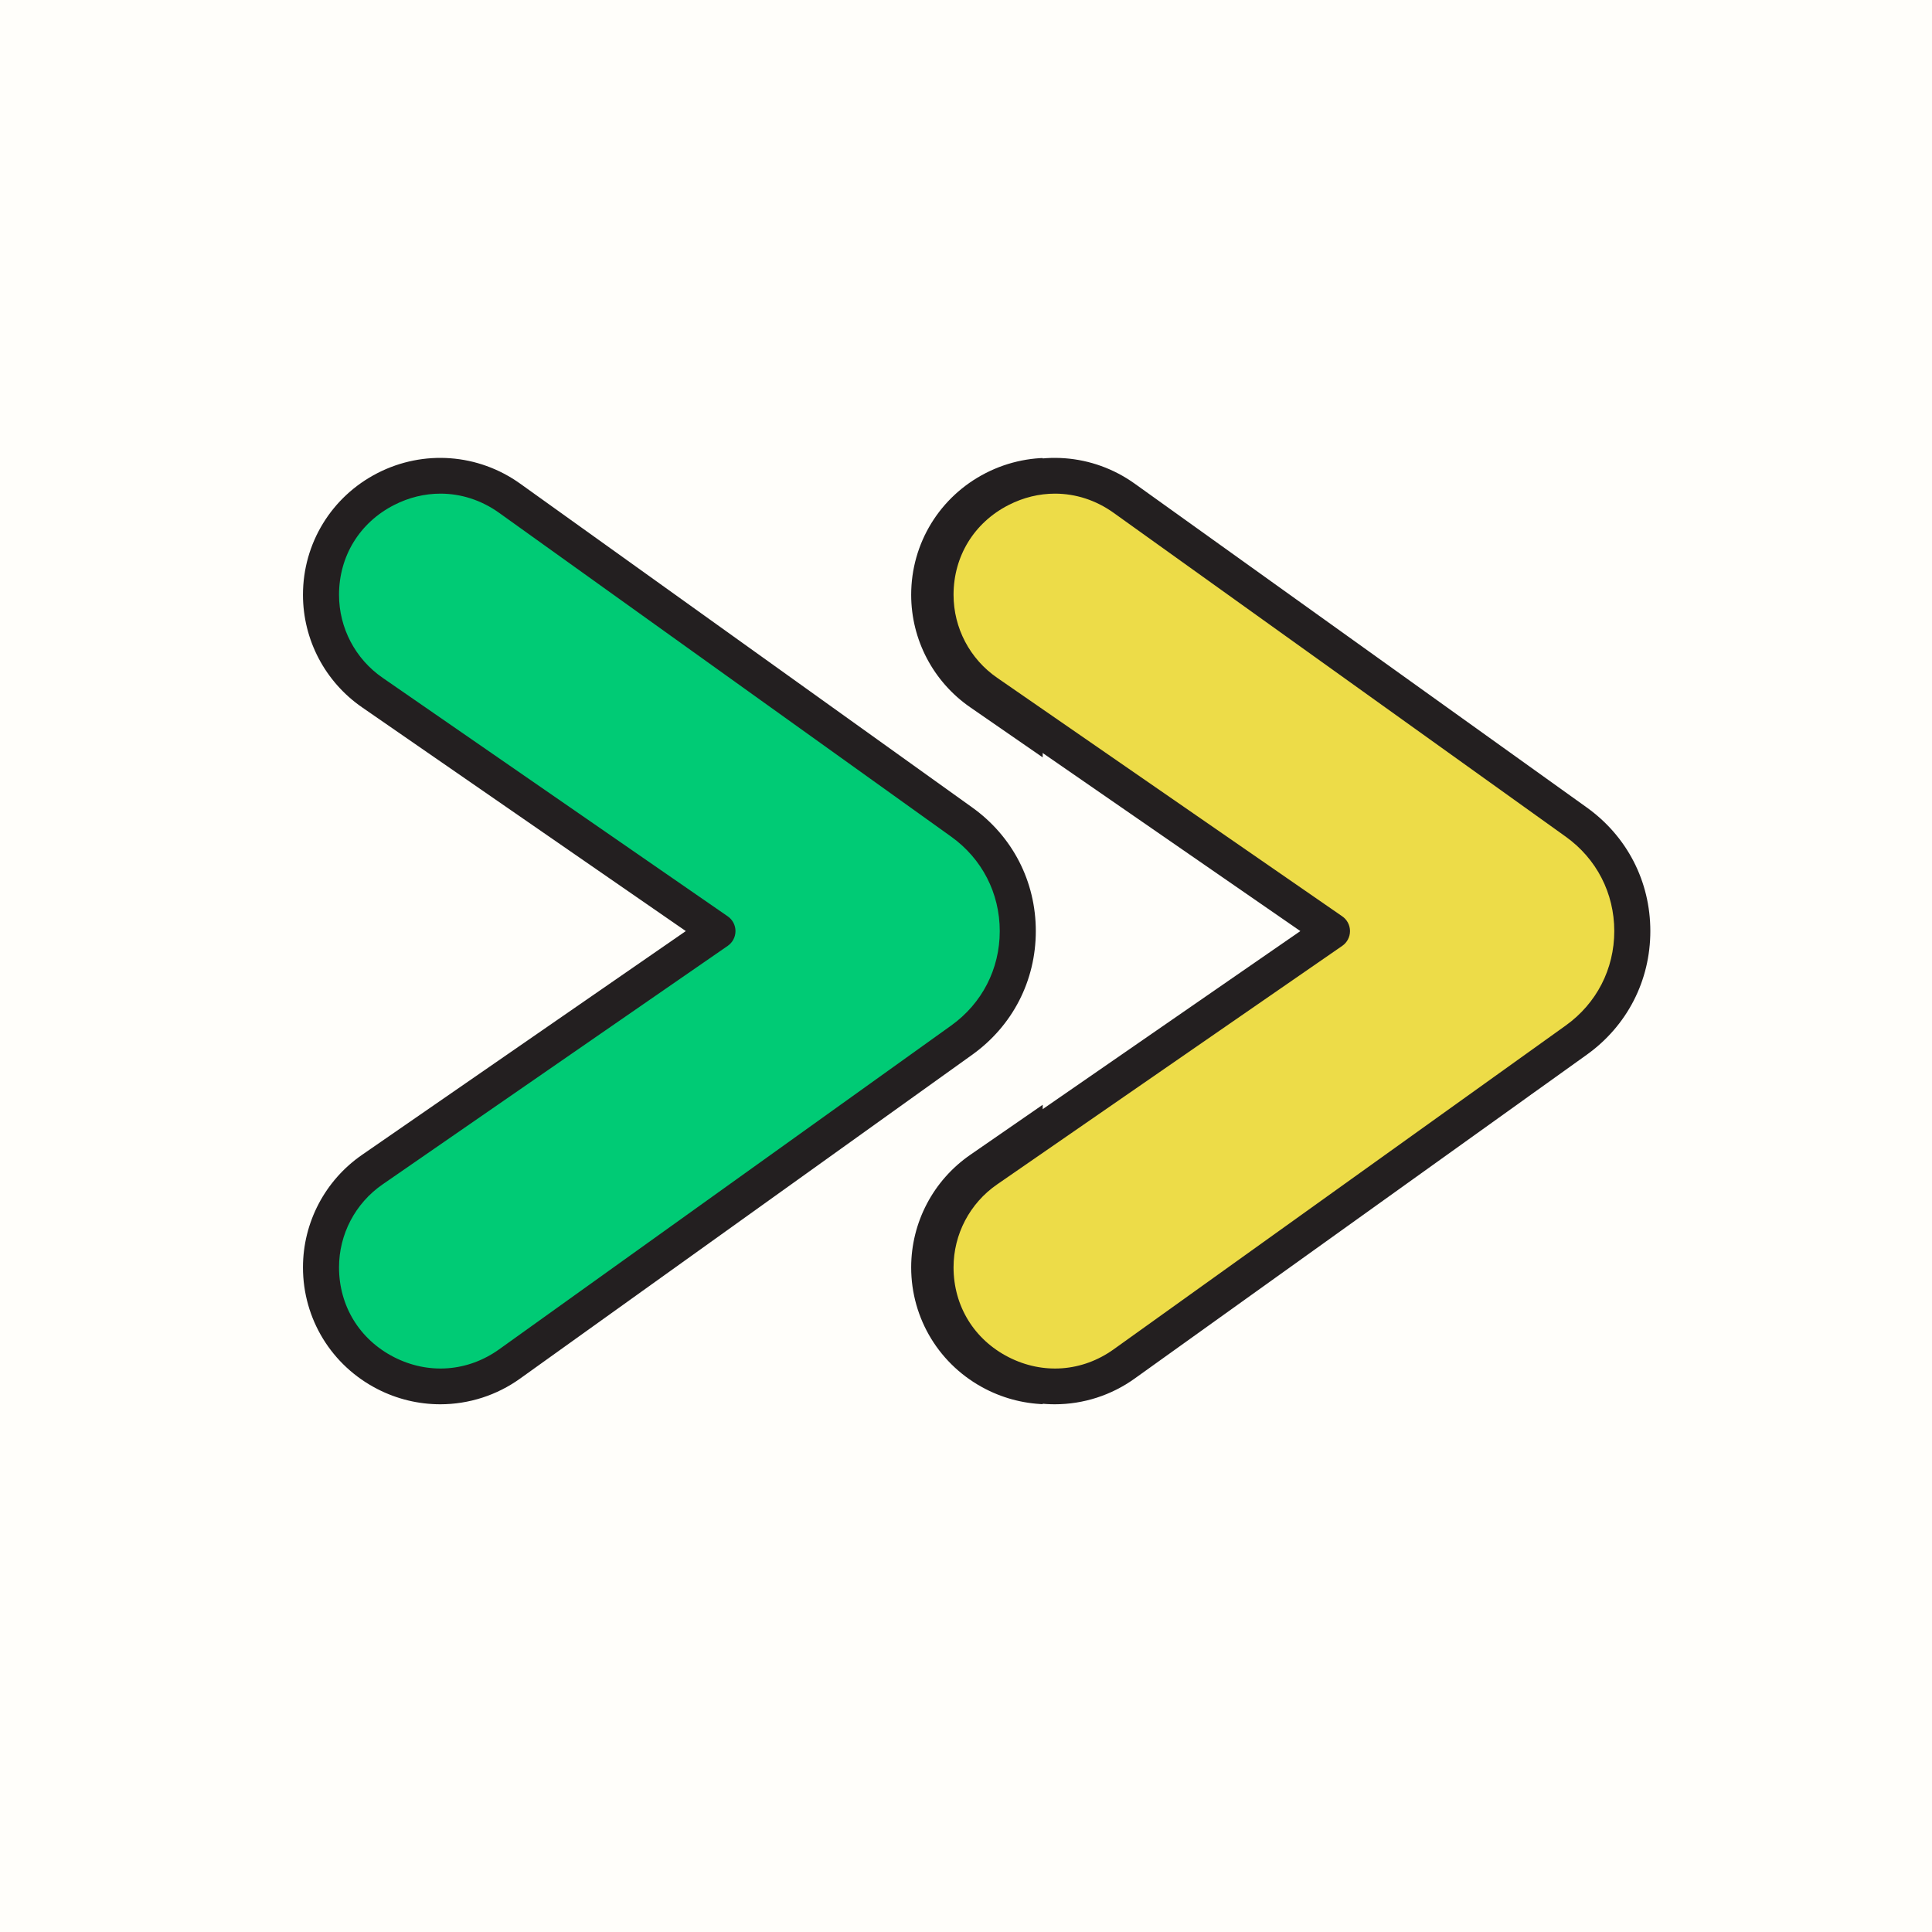
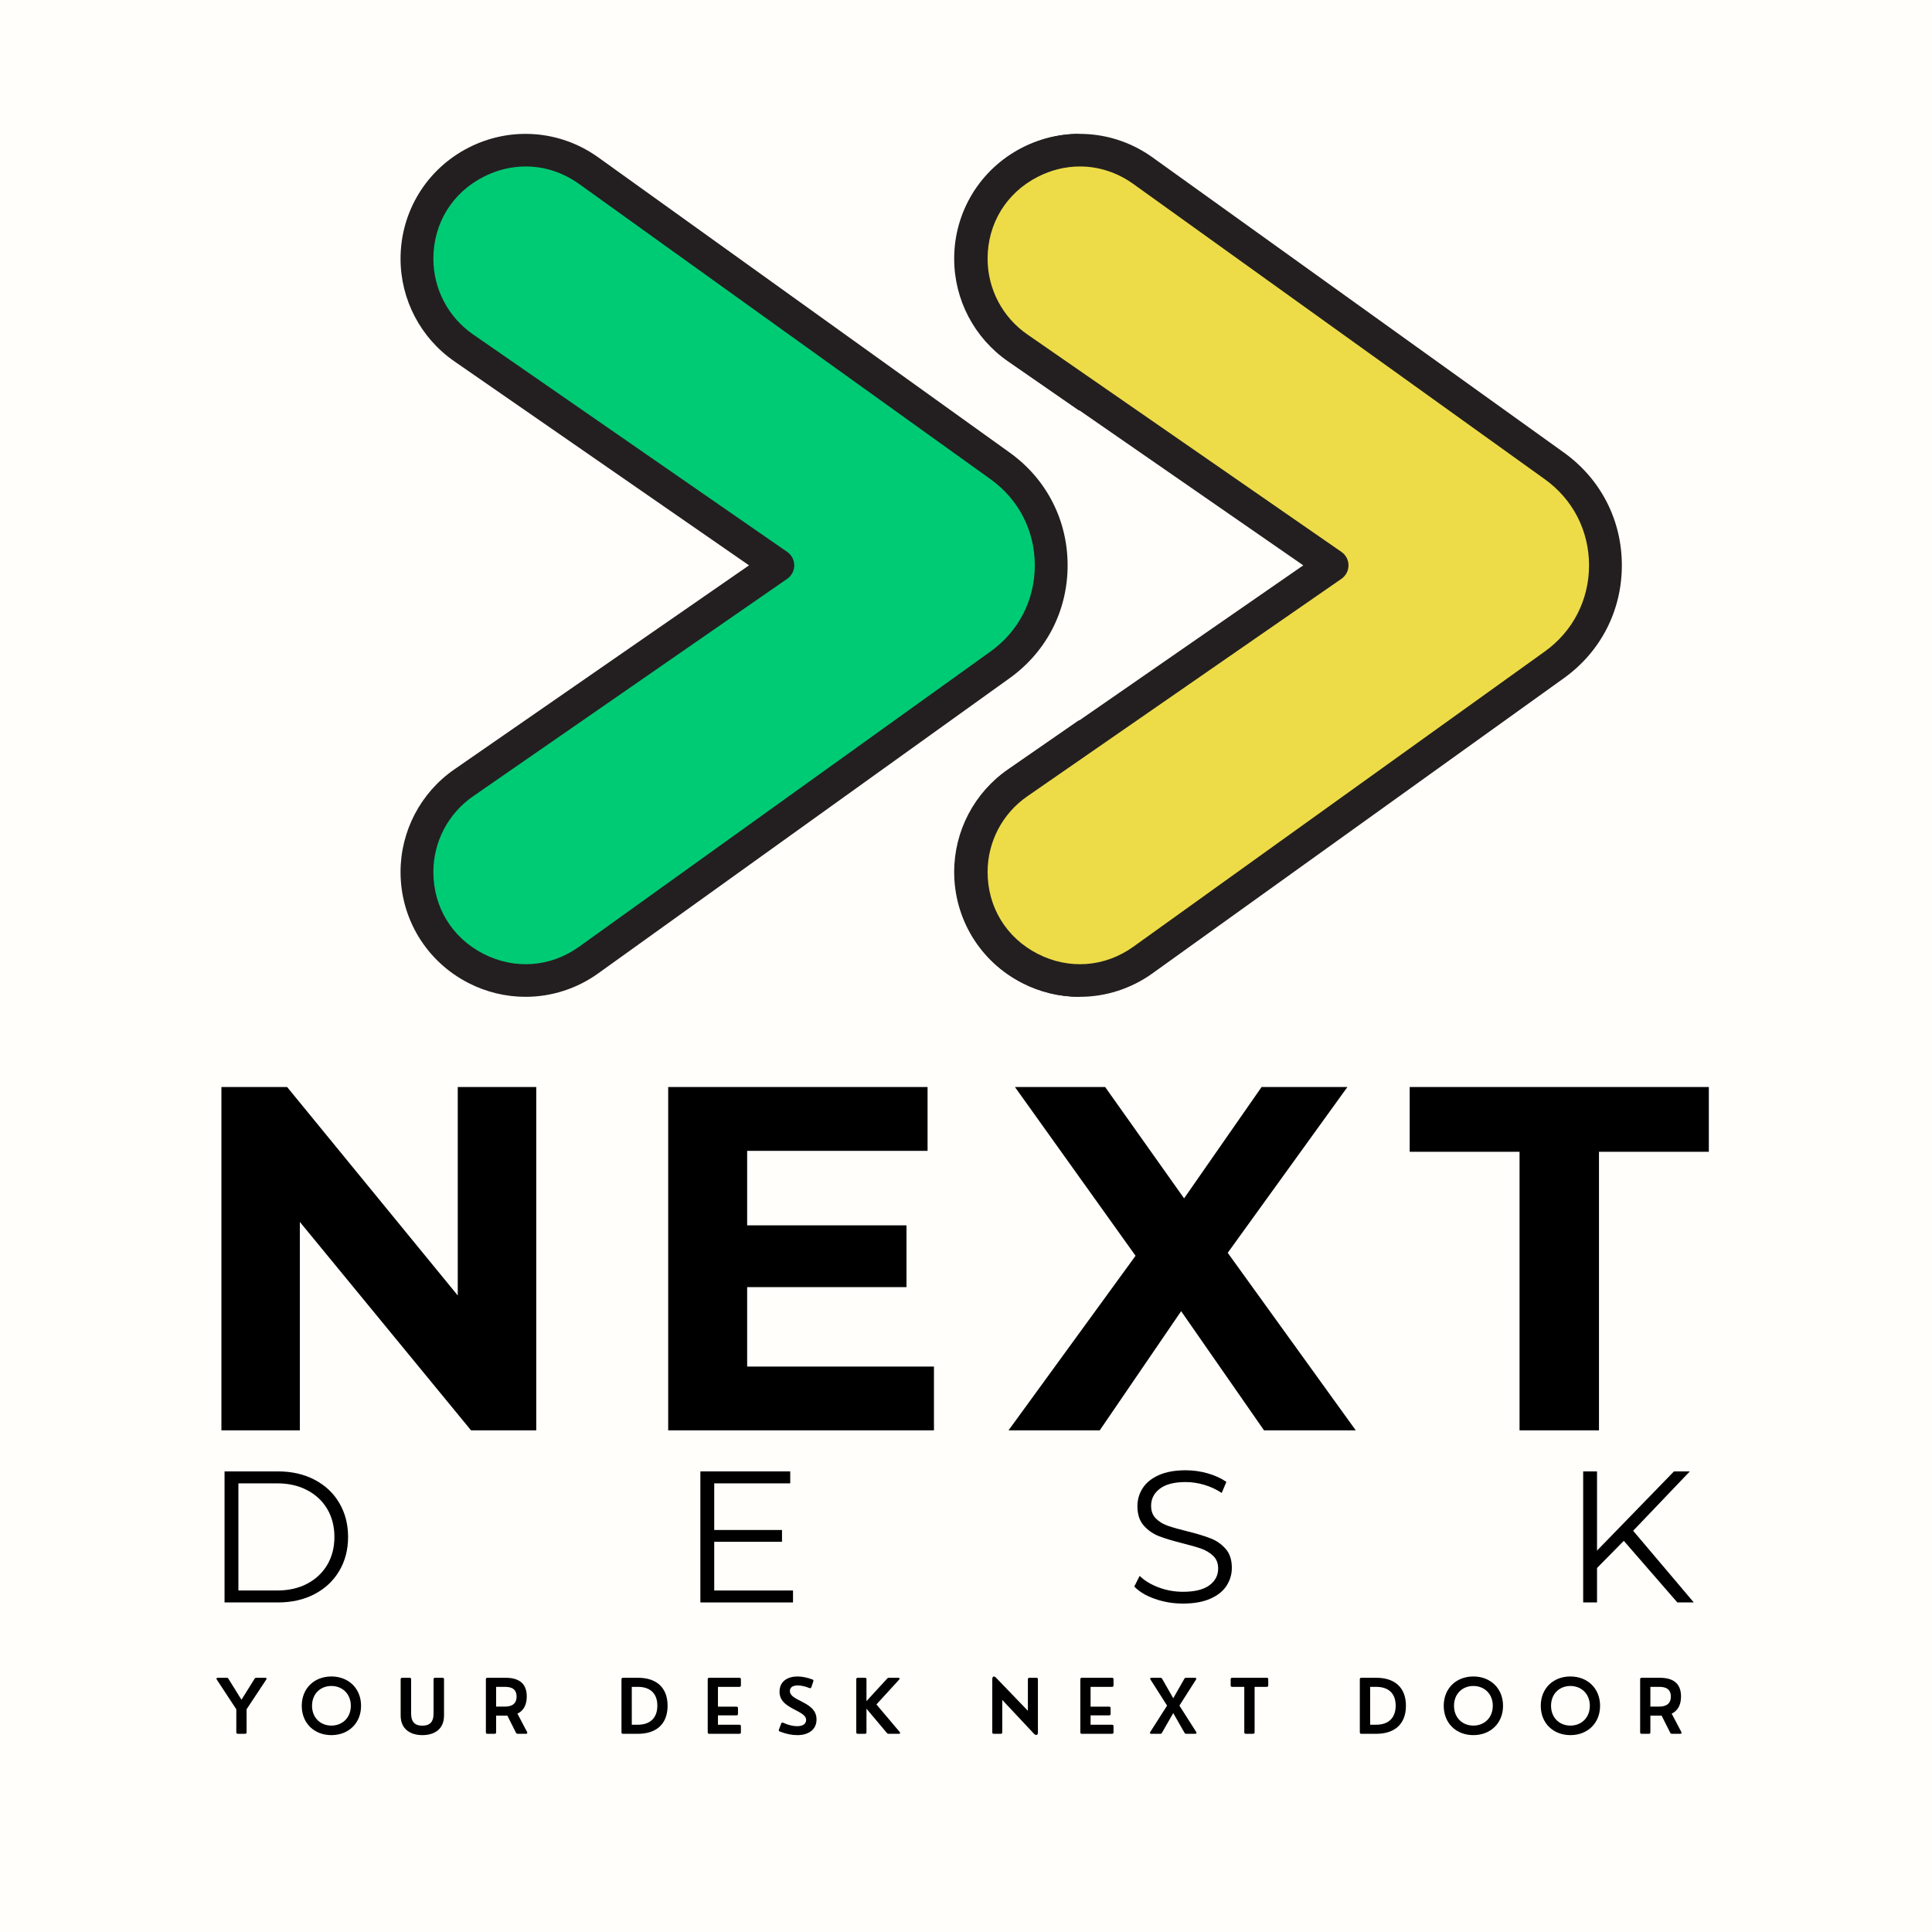
- <svg xmlns="http://www.w3.org/2000/svg" viewBox="205 210 400 240" width="400" height="400" version="1.0">
+ <svg xmlns="http://www.w3.org/2000/svg" width="256" viewBox="140 160 510 510" height="256" version="1.0">
  <defs>
    <clipPath id="a">
-       <path d="M271 228h149.879v190H271Zm0 0" />
+       <path d="M250 199h174.902v220H250Zm0 0" />
    </clipPath>
    <clipPath id="b">
-       <path d="M267.652 224H420.88v197H267.652Zm0 0" />
+       <path d="M245.652 195h179.25v229h-179.25Zm0 0" />
    </clipPath>
    <clipPath id="c">
-       <path d="M398 228h152.707v190H398Zm0 0" />
+       <path d="M396 199h178.957v220H396Zm0 0" />
    </clipPath>
    <clipPath id="d">
-       <path d="M394.887 224h155.82v197h-155.82Zm0 0" />
+       <path d="M392 195h182.957v229H392Zm0 0" />
    </clipPath>
    <clipPath id="e">
-       <path d="M506.309 218.238h75.312v75.313H506.31Zm0 0" />
+       <path d="M523.348 187.707h87v87h-87Zm0 0" />
    </clipPath>
    <clipPath id="f">
-       <path d="M506.309 349.629h75.312v75.312H506.31Zm0 0" />
+       <path d="M523.348 340.594h87v87h-87Zm0 0" />
    </clipPath>
  </defs>
  <path fill="#fff" d="M-81-81h972v972H-81z" />
  <path fill="#fff" d="M-81-81h972v972H-81z" />
  <path fill="#fffefa" d="M-81-81h972v972H-81z" />
+   <path d="M204.698 617.682c.254 0 .398-.137.398-.395v-6.085l5.188-7.84c.184-.25.07-.473-.25-.473h-2.36a.529.529 0 0 0-.48.273l-3.45 5.528-3.436-5.528a.503.503 0 0 0-.468-.273h-2.362c-.308 0-.433.223-.254.473l5.154 7.847v6.078c0 .258.144.395.394.395Zm22.778.348c4.504 0 7.836-3.121 7.836-7.743 0-4.613-3.332-7.742-7.836-7.742-4.5 0-7.82 3.13-7.82 7.742 0 4.622 3.32 7.743 7.82 7.743Zm0-2.516c-2.898 0-5.105-2.09-5.105-5.227 0-3.148 2.195-5.23 5.105-5.23 2.906 0 5.133 2.082 5.133 5.23 0 3.149-2.227 5.227-5.133 5.227Zm24.006 2.516c3.14 0 5.73-1.512 5.73-5.172v-9.57c0-.262-.137-.399-.394-.399h-1.977c-.25 0-.395.137-.395.398v9.051c0 2.348-1.097 3.196-2.964 3.196-1.829 0-2.957-.848-2.957-3.196v-9.05c0-.262-.133-.399-.395-.399h-1.973c-.25 0-.394.137-.394.398v9.57c0 3.66 2.656 5.173 5.719 5.173Zm25.105-5.672c1.617-.762 2.465-2.301 2.465-4.528 0-2.976-1.531-4.941-5.606-4.941h-4.792c-.261 0-.394.137-.394.398v14c0 .258.133.395.394.395h1.914c.262 0 .395-.137.395-.395v-4.402h2.969l2.261 4.5c.098.2.23.297.454.297h2.203c.3 0 .425-.191.289-.473Zm-5.625-7.07h2.14c1.06 0 3.262.019 3.262 2.562 0 2.621-2.32 2.648-3.261 2.648h-2.141Zm0 0" />
+   <g transform="translate(288.432 617.682)" />
+   <path d="M308.387 617.682c5.086 0 7.84-2.781 7.84-7.406 0-4.668-2.793-7.387-7.84-7.387h-3.938c-.261 0-.394.137-.394.398v14c0 .258.133.395.394.395Zm-1.61-12.395h1.603c3.274 0 5.14 1.754 5.14 4.961 0 3.207-1.867 5.036-5.14 5.036h-1.602Zm28.41 12.395c.262 0 .395-.137.395-.395v-1.609c0-.25-.133-.394-.395-.394h-5.664v-2.473h4.894c.258 0 .395-.137.395-.395v-1.504c0-.261-.137-.394-.395-.394h-4.894v-5.23h5.664c.262 0 .395-.145.395-.395v-1.606c0-.261-.133-.398-.395-.398h-7.973c-.261 0-.394.137-.394.398v14c0 .258.133.395.394.395Zm15.33.348c2.59 0 5.028-1.215 5.028-4.141 0-2.602-2.063-3.746-3.918-4.719-1.688-.86-3.114-1.511-3.114-2.804 0-1.047.926-1.454 2.07-1.454.946 0 2.052.262 3.083.696.23.094.414.008.511-.223l.512-1.531c.094-.23.028-.414-.215-.512-1.328-.5-2.773-.797-3.937-.797-2.484 0-4.758 1.172-4.758 4.016 0 2.367 1.695 3.496 3.488 4.476 1.82.98 3.532 1.676 3.532 2.985 0 1.09-.934 1.648-2.348 1.648-1.012 0-2.281-.242-3.707-.906-.242-.105-.426-.047-.52.184l-.597 1.597c-.098.242-.032.414.218.532 1.82.71 3.258.953 4.672.953Zm17.818-.348c.257 0 .394-.137.394-.395v-6.242l5.383 6.414a.576.576 0 0 0 .48.223h2.696c.328 0 .433-.23.215-.48l-6.145-7.27 5.988-6.55c.23-.25.125-.493-.199-.493h-2.457c-.203 0-.355.05-.5.215l-5.46 5.95v-5.767c0-.261-.138-.398-.395-.398h-1.907c-.261 0-.394.137-.394.398v14c0 .258.133.395.394.395Zm0 0" />
+   <g transform="translate(386.294 617.682)" />
+   <path d="M404.179 617.682c.261 0 .394-.137.394-.395v-8.55l8.387 8.945c.539.531 1.023.355 1.023-.348v-14.047c0-.261-.136-.398-.394-.398h-1.86c-.25 0-.394.137-.394.398v8.317l-8.438-8.762c-.5-.5-.96-.316-.96.387v14.058c0 .258.132.395.394.395Zm29.37 0c.262 0 .395-.137.395-.395v-1.609c0-.25-.133-.394-.395-.394h-5.664v-2.473h4.894c.258 0 .395-.137.395-.395v-1.504c0-.261-.137-.394-.395-.394h-4.894v-5.23h5.664c.262 0 .395-.145.395-.395v-1.606c0-.261-.133-.398-.395-.398h-7.973c-.261 0-.394.137-.394.398v14c0 .258.133.395.394.395Zm12.722 0c.203 0 .355-.066.46-.277l2.978-5.193 2.964 5.193c.117.21.262.277.465.277h2.38c.315 0 .42-.21.257-.473l-4.438-6.972 4.38-6.875c.163-.258.058-.473-.259-.473h-2.37c-.2 0-.356.07-.462.281l-2.918 5.122-2.925-5.12c-.106-.212-.262-.282-.465-.282h-2.36c-.316 0-.421.215-.257.473l4.379 6.875-4.447 6.971c-.163.263-.057.473.26.473Zm24.52 0c.257 0 .394-.137.394-.395v-12h3.203c.262 0 .399-.144.399-.394v-1.606c0-.261-.137-.398-.399-.398h-9.129c-.257 0-.394.137-.394.398v1.606c0 .25.137.394.394.394h3.2v12c0 .258.144.395.394.395Zm0 0" />
+   <g transform="translate(483.337 617.682)" />
+   <path d="M503.292 617.682c5.086 0 7.84-2.781 7.84-7.406 0-4.668-2.793-7.387-7.84-7.387h-3.938c-.261 0-.394.137-.394.398v14c0 .258.133.395.394.395Zm-1.61-12.395h1.603c3.274 0 5.14 1.754 5.14 4.961 0 3.207-1.867 5.036-5.14 5.036h-1.602Zm27.246 12.743c4.504 0 7.836-3.121 7.836-7.743 0-4.613-3.332-7.742-7.836-7.742-4.5 0-7.82 3.13-7.82 7.742 0 4.622 3.32 7.743 7.82 7.743Zm0-2.516c-2.898 0-5.105-2.09-5.105-5.227 0-3.148 2.195-5.23 5.105-5.23 2.906 0 5.133 2.082 5.133 5.23 0 3.149-2.227 5.227-5.133 5.227Zm25.615 2.516c4.504 0 7.836-3.121 7.836-7.743 0-4.613-3.332-7.742-7.836-7.742-4.5 0-7.82 3.13-7.82 7.742 0 4.622 3.32 7.743 7.82 7.743Zm0-2.516c-2.898 0-5.105-2.09-5.105-5.227 0-3.148 2.195-5.23 5.105-5.23 2.906 0 5.133 2.082 5.133 5.23 0 3.149-2.227 5.227-5.133 5.227Zm26.74-3.156c1.617-.762 2.465-2.301 2.465-4.528 0-2.976-1.531-4.941-5.606-4.941h-4.792c-.261 0-.394.137-.394.398v14c0 .258.133.395.394.395h1.914c.262 0 .395-.137.395-.395v-4.402h2.969l2.261 4.5c.098.2.23.297.454.297h2.203c.3 0 .425-.191.289-.473Zm-5.625-7.07h2.14c1.06 0 3.262.019 3.262 2.562 0 2.621-2.32 2.648-3.261 2.648h-2.141Zm-294.1-158.342v90.625h-17.22l-45.186-55.016v55.016h-20.704v-90.625h17.344l45.046 55.031v-55.031Zm104.984 73.797v16.828h-70.156v-90.625h68.469v16.844H337.23v19.672h42.062v16.312H337.23v20.969Zm87.124 16.828-21.875-31.453-21.483 31.453h-24.08l33.53-46.078-31.841-44.547h23.813l20.843 29.39 20.453-29.39h22.657l-31.595 43.766 33.797 46.859Zm67.457-73.531h-29v-17.094h78.968v17.094h-29v73.531h-20.968Zm-341.849 84.372h14.08c3.656 0 6.883.735 9.687 2.203 2.801 1.461 4.973 3.5 6.516 6.125 1.55 2.618 2.328 5.606 2.328 8.97 0 3.366-.777 6.355-2.328 8.968-1.543 2.617-3.715 4.656-6.516 6.125-2.805 1.469-6.032 2.203-9.687 2.203h-14.08Zm13.877 31.438c3.03 0 5.68-.598 7.953-1.797 2.281-1.207 4.047-2.875 5.297-5s1.875-4.57 1.875-7.344c0-2.77-.625-5.219-1.875-7.344s-3.016-3.785-5.297-4.984c-2.274-1.207-4.922-1.813-7.953-1.813H202.93v28.282Zm0 0" />
+   <g transform="translate(270.37 583.006)" />
+   <path d="M349.337 579.85v3.156h-24.454v-34.594h23.718v3.157H328.54v12.312h17.89v3.11h-17.89v12.859Zm0 0" />
+   <g transform="translate(388.223 583.006)" />
+   <path d="M452.267 583.303c-2.574 0-5.04-.41-7.39-1.234-2.356-.82-4.173-1.91-5.454-3.266l1.422-2.813c1.258 1.25 2.926 2.266 5 3.047 2.07.774 4.21 1.156 6.422 1.156 3.094 0 5.414-.566 6.969-1.703 1.55-1.144 2.328-2.625 2.328-4.437 0-1.375-.422-2.473-1.266-3.297-.844-.82-1.875-1.457-3.094-1.906-1.218-.446-2.914-.938-5.078-1.469-2.605-.656-4.683-1.285-6.234-1.89a10.255 10.255 0 0 1-3.985-2.797c-1.105-1.25-1.656-2.946-1.656-5.094 0-1.739.461-3.328 1.39-4.766.927-1.437 2.345-2.582 4.25-3.437 1.907-.852 4.274-1.282 7.11-1.282 1.977 0 3.914.274 5.813.813 1.894.543 3.535 1.293 4.922 2.25l-1.235 2.922c-1.449-.957-3-1.676-4.656-2.157-1.648-.476-3.262-.718-4.844-.718-3.031 0-5.312.59-6.844 1.765-1.53 1.168-2.296 2.672-2.296 4.516 0 1.387.421 2.5 1.265 3.344.844.836 1.895 1.476 3.156 1.922 1.27.437 2.977.922 5.126 1.453 2.53.625 4.578 1.246 6.14 1.86a10 10 0 0 1 3.985 2.765c1.093 1.23 1.64 2.902 1.64 5.015a8.489 8.489 0 0 1-1.422 4.766c-.937 1.438-2.383 2.578-4.328 3.422-1.937.836-4.324 1.25-7.156 1.25Zm0 0" />
+   <g transform="translate(503.407 583.006)" />
+   <path d="m568.64 566.74-7.064 7.172v9.094h-3.656v-34.594h3.656v20.907l20.312-20.907h4.188l-14.968 15.672 16.016 18.922h-4.344Zm0 0" />
  <g clip-path="url(#a)">
-     <path fill="#00cb75" d="m404.11 345.348-50.567 36.222-43.012 30.813c-16.328 11.691-39.074.055-39.074-19.992a24.59 24.59 0 0 1 10.621-20.227l71.465-49.394-71.465-49.387a24.603 24.603 0 0 1-10.621-20.23c0-20.048 22.746-31.684 39.074-19.989l43.012 30.809 50.566 36.222c15.48 11.09 15.48 34.063 0 45.153Zm125.921-45.153-50.566-36.222-43.012-30.809c-16.328-11.695-39.074-.059-39.074 19.988 0 8.07 3.969 15.63 10.621 20.23l71.465 49.391L408 372.164a24.59 24.59 0 0 0-10.621 20.227c0 20.05 22.746 31.687 39.074 19.992l43.012-30.813 50.566-36.218c15.48-11.094 15.48-34.067 0-45.157Zm0 0" />
+     <path fill="#00cb75" d="m404.016 335.488-58.684 42.11-49.922 35.82c-18.945 13.594-45.344.066-45.344-23.242a28.597 28.597 0 0 1 12.329-23.516l82.937-57.422-82.937-57.422a28.597 28.597 0 0 1-12.329-23.515c0-23.309 26.399-36.836 45.344-23.242l49.922 35.824 58.684 42.11c17.972 12.89 17.972 39.6 0 52.495Zm146.144-52.496-58.687-42.11-49.918-35.823c-18.95-13.594-45.348-.067-45.348 23.242 0 9.383 4.61 18.172 12.328 23.515l82.938 57.422-82.938 57.422a28.604 28.604 0 0 0-12.328 23.52c0 23.304 26.398 36.836 45.348 23.238l49.918-35.82 58.687-42.11c17.969-12.894 17.969-39.605 0-52.496Zm0 0" />
  </g>
  <g clip-path="url(#b)">
-     <path fill="#231f20" d="M419.453 322.77c0-10.274-4.8-19.606-13.168-25.598l-93.578-67.031c-8.7-6.23-20.016-7.07-29.539-2.2-9.523 4.875-15.441 14.536-15.441 25.211a28.31 28.31 0 0 0 12.226 23.286l67.035 46.332-67.035 46.332a28.323 28.323 0 0 0-12.226 23.289c0 10.675 5.918 20.336 15.441 25.21a28.455 28.455 0 0 0 12.984 3.141 28.366 28.366 0 0 0 16.555-5.34l93.578-67.027c8.367-5.996 13.168-15.328 13.168-25.605Zm-17.523 19.558-93.578 67.031c-6.508 4.66-14.649 5.266-21.778 1.618-7.129-3.645-11.383-10.594-11.383-18.586 0-6.848 3.368-13.27 9.012-17.168l71.465-49.391a3.715 3.715 0 0 0 0-6.117l-71.465-49.395a20.866 20.866 0 0 1-9.012-17.168c0-7.992 4.254-14.937 11.383-18.586 3.09-1.582 6.367-2.363 9.617-2.363 4.258 0 8.473 1.34 12.16 3.984l93.579 67.032c6.39 4.578 10.058 11.703 10.058 19.554 0 7.848-3.668 14.977-10.058 19.555Zm130.277-45.156-93.578-67.031c-8.695-6.23-20.012-7.07-29.54-2.2-9.523 4.875-15.44 14.536-15.44 25.211a28.31 28.31 0 0 0 12.226 23.286l67.04 46.332-67.04 46.332a28.323 28.323 0 0 0-12.227 23.289c0 10.675 5.918 20.336 15.442 25.21a28.504 28.504 0 0 0 12.984 3.141 28.39 28.39 0 0 0 16.555-5.34l93.578-67.03c8.367-5.993 13.168-15.325 13.168-25.602 0-10.274-4.8-19.606-13.168-25.598Zm-4.355 45.156-93.579 67.031c-6.503 4.66-14.648 5.266-21.777 1.618-7.129-3.645-11.383-10.594-11.383-18.586 0-6.848 3.367-13.27 9.016-17.168l71.46-49.391a3.715 3.715 0 0 0 0-6.117l-71.46-49.395a20.87 20.87 0 0 1-9.016-17.168c0-7.992 4.254-14.937 11.383-18.586 3.086-1.578 6.367-2.359 9.617-2.359 4.258 0 8.473 1.34 12.16 3.98l93.579 67.032c6.39 4.578 10.058 11.707 10.058 19.554 0 7.848-3.664 14.977-10.058 19.555Zm0 0" />
+     <path fill="#231f20" d="M421.824 309.238c0-11.945-5.57-22.793-15.281-29.761l-108.606-77.93c-10.093-7.242-23.226-8.219-34.28-2.555-11.055 5.664-17.923 16.895-17.923 29.309 0 10.8 5.305 20.922 14.192 27.074l77.8 53.863-77.8 53.864a32.948 32.948 0 0 0-14.192 27.074c0 12.414 6.868 23.644 17.922 29.308a32.959 32.959 0 0 0 15.067 3.653c6.761 0 13.48-2.09 19.214-6.207l108.606-77.926c9.71-6.973 15.281-17.82 15.281-29.766Zm-20.336 22.735-108.605 77.93c-7.551 5.417-17 6.12-25.274 1.882-8.273-4.238-13.21-12.316-13.21-21.61 0-7.96 3.91-15.425 10.46-19.956l82.942-57.422a4.335 4.335 0 0 0 1.863-3.559c0-1.418-.7-2.746-1.863-3.554l-82.942-57.422A24.281 24.281 0 0 1 254.4 228.3c0-9.29 4.937-17.367 13.21-21.61 3.586-1.836 7.387-2.746 11.164-2.746 4.938 0 9.832 1.559 14.114 4.633l108.601 77.93c7.418 5.32 11.672 13.605 11.672 22.734.004 9.121-4.254 17.406-11.672 22.73Zm151.196-52.496-108.602-77.93c-10.09-7.242-23.227-8.219-34.285-2.555-11.05 5.664-17.918 16.895-17.918 29.309 0 10.8 5.305 20.922 14.191 27.074l77.801 53.863-77.8 53.864a32.937 32.937 0 0 0-14.192 27.074c0 12.414 6.867 23.644 17.918 29.308a33.012 33.012 0 0 0 15.07 3.653c6.758 0 13.48-2.094 19.215-6.207L552.684 339c9.714-6.969 15.285-17.816 15.285-29.762 0-11.945-5.57-22.793-15.285-29.761Zm-5.051 52.496-108.606 77.93c-7.55 5.417-17.004 6.12-25.277 1.882-8.273-4.242-13.21-12.32-13.21-21.61 0-7.96 3.91-15.425 10.464-19.956l82.937-57.422a4.324 4.324 0 0 0 0-7.113l-82.937-57.422a24.285 24.285 0 0 1-10.465-19.961c0-9.29 4.941-17.367 13.211-21.606 3.586-1.84 7.39-2.746 11.164-2.746 4.941 0 9.832 1.555 14.113 4.63l108.602 77.929c7.418 5.324 11.676 13.61 11.676 22.734 0 9.121-4.254 17.406-11.672 22.73Zm0 0" />
  </g>
  <g clip-path="url(#c)">
-     <path fill="#eddc48" d="m531.34 345.348-50.567 36.222-43.011 30.813c-16.328 11.691-39.075.055-39.075-19.992a24.6 24.6 0 0 1 10.622-20.227l71.464-49.394-71.464-49.387a24.613 24.613 0 0 1-10.622-20.23c0-20.048 22.747-31.684 39.075-19.989l43.011 30.809 50.567 36.222c15.484 11.09 15.484 34.063 0 45.153Zm125.922-45.153-50.567-36.222-43.011-30.809c-16.329-11.695-39.075-.059-39.075 19.988 0 8.07 3.973 15.63 10.621 20.23l71.465 49.391-71.465 49.391a24.59 24.59 0 0 0-10.62 20.227c0 20.05 22.745 31.687 39.074 19.992l43.011-30.813 50.567-36.218c15.484-11.094 15.484-34.067 0-45.157Zm0 0" />
+     <path fill="#eddc48" d="m550.32 335.488-58.683 42.11-49.922 35.82c-18.95 13.594-45.344.066-45.344-23.242a28.604 28.604 0 0 1 12.324-23.516l82.942-57.422-82.942-57.422a28.604 28.604 0 0 1-12.324-23.515c0-23.309 26.395-36.836 45.344-23.242l49.922 35.824 58.683 42.11c17.97 12.89 17.97 39.6 0 52.495Zm146.14-52.496-58.683-42.11-49.918-35.823c-18.949-13.594-45.347-.067-45.347 23.242a28.597 28.597 0 0 0 12.328 23.515l82.937 57.422-82.937 57.422a28.604 28.604 0 0 0-12.328 23.52c0 23.304 26.398 36.836 45.347 23.238l49.918-35.82 58.684-42.11c17.973-12.894 17.973-39.605 0-52.496Zm0 0" />
  </g>
  <g clip-path="url(#d)">
-     <path fill="#231f20" d="M546.684 322.77c0-10.274-4.801-19.606-13.168-25.598l-93.578-67.031c-8.7-6.23-20.016-7.07-29.54-2.2-9.523 4.875-15.441 14.536-15.441 25.211a28.31 28.31 0 0 0 12.227 23.286l67.039 46.332-67.04 46.332a28.323 28.323 0 0 0-12.226 23.289c0 10.675 5.918 20.336 15.441 25.21a28.455 28.455 0 0 0 12.985 3.141 28.366 28.366 0 0 0 16.555-5.34l93.578-67.027c8.367-5.996 13.168-15.328 13.168-25.605Zm-17.524 19.558-93.578 67.031c-6.508 4.66-14.648 5.266-21.777 1.618-7.13-3.645-11.383-10.594-11.383-18.586 0-6.848 3.367-13.27 9.015-17.168l71.461-49.391a3.715 3.715 0 0 0 0-6.117l-71.46-49.395a20.86 20.86 0 0 1-9.016-17.168c0-7.992 4.254-14.937 11.383-18.586 3.09-1.582 6.367-2.363 9.62-2.363 4.255 0 8.47 1.34 12.157 3.984l93.578 67.032c6.395 4.578 10.059 11.703 10.059 19.554 0 7.848-3.664 14.977-10.059 19.555Zm130.278-45.156-93.579-67.031c-8.691-6.23-20.011-7.07-29.539-2.2-9.523 4.875-15.441 14.536-15.441 25.211a28.31 28.31 0 0 0 12.226 23.286l67.04 46.332-67.04 46.332a28.323 28.323 0 0 0-12.226 23.289c0 10.675 5.918 20.336 15.441 25.21a28.504 28.504 0 0 0 12.985 3.141c5.824 0 11.613-1.8 16.554-5.34l93.578-67.03c8.368-5.993 13.168-15.325 13.168-25.602 0-10.274-4.8-19.606-13.168-25.598Zm-4.356 45.156-93.578 67.031c-6.504 4.66-14.649 5.266-21.777 1.618-7.13-3.645-11.383-10.594-11.383-18.586 0-6.848 3.367-13.27 9.015-17.168l71.461-49.391a3.715 3.715 0 0 0 0-6.117l-71.46-49.395a20.87 20.87 0 0 1-9.016-17.168c0-7.992 4.254-14.937 11.383-18.586 3.09-1.578 6.367-2.359 9.617-2.359 4.258 0 8.472 1.34 12.16 3.98l93.578 67.032c6.39 4.578 10.059 11.707 10.059 19.554 0 7.848-3.664 14.977-10.059 19.555Zm0 0" />
+     <path fill="#231f20" d="M568.129 309.238c0-11.945-5.57-22.793-15.281-29.761l-108.606-77.93c-10.094-7.242-23.23-8.219-34.281-2.555-11.055 5.664-17.922 16.895-17.922 29.309 0 10.8 5.305 20.922 14.191 27.074l77.801 53.863-77.8 53.864a32.948 32.948 0 0 0-14.192 27.074c0 12.414 6.867 23.644 17.922 29.308a32.935 32.935 0 0 0 15.066 3.653c6.762 0 13.48-2.09 19.215-6.207l108.606-77.926c9.71-6.973 15.28-17.82 15.28-29.766Zm-20.336 22.735-108.606 77.93c-7.554 5.417-17 6.12-25.273 1.882S400.7 399.47 400.7 390.175c0-7.96 3.914-15.425 10.465-19.956l82.938-57.422a4.324 4.324 0 0 0 0-7.113l-82.938-57.422A24.285 24.285 0 0 1 400.7 228.3c0-9.29 4.942-17.367 13.215-21.61 3.582-1.836 7.387-2.746 11.164-2.746 4.938 0 9.828 1.559 14.11 4.633l108.605 77.93c7.418 5.32 11.672 13.605 11.672 22.734 0 9.121-4.254 17.406-11.672 22.73Zm151.195-52.496-108.605-77.93c-10.086-7.242-23.223-8.219-34.281-2.555-11.055 5.664-17.922 16.895-17.922 29.309 0 10.8 5.308 20.922 14.191 27.074l77.805 53.863-77.805 53.864a32.947 32.947 0 0 0-14.191 27.074c0 12.414 6.867 23.644 17.922 29.308a33 33 0 0 0 15.07 3.653c6.758 0 13.48-2.094 19.21-6.207L698.989 339c9.711-6.969 15.282-17.816 15.282-29.762 0-11.945-5.57-22.793-15.282-29.761Zm-5.05 52.496-108.606 77.93c-7.55 5.417-17.004 6.12-25.277 1.882-8.274-4.242-13.211-12.32-13.211-21.61 0-7.96 3.91-15.425 10.46-19.956l82.938-57.422a4.328 4.328 0 0 0 1.867-3.559 4.316 4.316 0 0 0-1.867-3.554l-82.937-57.422a24.281 24.281 0 0 1-10.461-19.961c0-9.29 4.937-17.367 13.21-21.606 3.587-1.84 7.391-2.746 11.165-2.746 4.941 0 9.828 1.555 14.11 4.63l108.605 77.929c7.418 5.324 11.675 13.61 11.675 22.734 0 9.121-4.254 17.406-11.672 22.73Zm0 0" />
  </g>
  <g clip-path="url(#e)">
-     <path fill="#fffefa" d="M581.621 255.895a37.527 37.527 0 0 1-2.867 14.41 37.15 37.15 0 0 1-3.48 6.508 37.425 37.425 0 0 1-7.418 8.188 37.885 37.885 0 0 1-2.97 2.202 38.22 38.22 0 0 1-6.511 3.48c-1.14.473-2.297.887-3.48 1.243-1.18.36-2.375.66-3.582.898a37.33 37.33 0 0 1-3.657.543 37.551 37.551 0 0 1-3.691.184 37.59 37.59 0 0 1-3.692-.184 37.33 37.33 0 0 1-3.656-.543 36.653 36.653 0 0 1-3.582-.898 36.884 36.884 0 0 1-6.82-2.824 38.22 38.22 0 0 1-3.172-1.899 37.821 37.821 0 0 1-2.965-2.203 37.425 37.425 0 0 1-2.738-2.48 37.478 37.478 0 0 1-6.586-8.875 39.44 39.44 0 0 1-1.578-3.34 37.826 37.826 0 0 1-1.246-3.48 38.798 38.798 0 0 1-.899-3.587 36.973 36.973 0 0 1-.539-3.656 37.532 37.532 0 0 1-.183-3.687c0-1.235.062-2.465.183-3.692a37.145 37.145 0 0 1 1.438-7.242c.36-1.18.773-2.34 1.246-3.477a37.151 37.151 0 0 1 3.48-6.512 37.12 37.12 0 0 1 4.684-5.706c.87-.871 1.785-1.7 2.738-2.48a37.821 37.821 0 0 1 2.965-2.204 38.221 38.221 0 0 1 6.512-3.48 38.015 38.015 0 0 1 7.062-2.141 37.33 37.33 0 0 1 7.348-.723 37.548 37.548 0 0 1 10.93 1.621 37.26 37.26 0 0 1 6.82 2.824 38.221 38.221 0 0 1 3.172 1.899 37.885 37.885 0 0 1 5.707 4.684 37.425 37.425 0 0 1 4.68 5.707 37.15 37.15 0 0 1 3.48 6.511 37.554 37.554 0 0 1 2.867 14.41Zm0 0" />
+     <path fill="#fffefa" d="M610.348 231.203a44.006 44.006 0 0 1-.836 8.488 43.06 43.06 0 0 1-1.04 4.141 43.155 43.155 0 0 1-1.437 4.02 43.394 43.394 0 0 1-4.02 7.52 44.471 44.471 0 0 1-2.542 3.429 43.096 43.096 0 0 1-6.032 6.027 43.462 43.462 0 0 1-7.09 4.738 43.533 43.533 0 0 1-3.859 1.829 44.311 44.311 0 0 1-4.02 1.437 43.835 43.835 0 0 1-8.363 1.664 44.341 44.341 0 0 1-4.261.207c-1.426 0-2.848-.07-4.266-.207a44.018 44.018 0 0 1-8.363-1.664 44.311 44.311 0 0 1-4.02-1.437 43.394 43.394 0 0 1-7.52-4.023 42.522 42.522 0 0 1-3.429-2.544 43.884 43.884 0 0 1-3.16-2.863 43.096 43.096 0 0 1-2.867-3.164 42.522 42.522 0 0 1-2.543-3.43 43.394 43.394 0 0 1-6.496-15.68 42.809 42.809 0 0 1-.625-4.222 43.196 43.196 0 0 1 0-8.528 43.06 43.06 0 0 1 1.664-8.363c.41-1.363.89-2.703 1.437-4.02a42.929 42.929 0 0 1 1.824-3.859 42.78 42.78 0 0 1 2.196-3.66 41.842 41.842 0 0 1 2.543-3.43 43.938 43.938 0 0 1 6.027-6.031 44.471 44.471 0 0 1 3.43-2.543 44.456 44.456 0 0 1 3.66-2.195 44.025 44.025 0 0 1 3.86-1.824 44.312 44.312 0 0 1 4.019-1.438 44.554 44.554 0 0 1 4.14-1.039 43.193 43.193 0 0 1 8.488-.832c1.426 0 2.844.066 4.262.207 1.418.14 2.828.348 4.223.625 1.398.281 2.777.625 4.14 1.04a43.5 43.5 0 0 1 11.543 5.457 44.406 44.406 0 0 1 3.426 2.542 43.997 43.997 0 0 1 3.164 2.867 43.728 43.728 0 0 1 7.605 10.254 44.026 44.026 0 0 1 1.825 3.86 43.155 43.155 0 0 1 1.438 4.02 43.06 43.06 0 0 1 1.664 8.362c.14 1.418.21 2.84.21 4.262Zm0 0" />
  </g>
  <g clip-path="url(#f)">
-     <path fill="#fffefa" d="M581.621 387.285a37.548 37.548 0 0 1-2.867 14.41 37.227 37.227 0 0 1-3.48 6.512 37.837 37.837 0 0 1-2.2 2.969 38.249 38.249 0 0 1-2.48 2.738 37.837 37.837 0 0 1-12.219 8.16 37.629 37.629 0 0 1-28.82 0 37.227 37.227 0 0 1-6.512-3.48 37.773 37.773 0 0 1-8.188-7.418 37.837 37.837 0 0 1-5.68-9.48 37.629 37.629 0 0 1-2.144-7.063 37.318 37.318 0 0 1-.539-3.656 37.55 37.55 0 0 1-.183-3.692c0-1.234.062-2.465.183-3.691.117-1.227.301-2.446.54-3.656a38.45 38.45 0 0 1 .898-3.583 38.042 38.042 0 0 1 2.824-6.82 37.773 37.773 0 0 1 4.102-6.137 37.478 37.478 0 0 1 2.484-2.738 37.478 37.478 0 0 1 8.875-6.586 38.042 38.042 0 0 1 6.82-2.824 39.034 39.034 0 0 1 3.582-.898 38.625 38.625 0 0 1 3.656-.54 37.55 37.55 0 0 1 3.692-.183c1.234 0 2.465.062 3.691.183 1.227.122 2.446.301 3.657.54a37.63 37.63 0 0 1 10.402 3.723 37.837 37.837 0 0 1 6.14 4.102 37.425 37.425 0 0 1 5.219 5.223 37.773 37.773 0 0 1 4.102 6.135 38.042 38.042 0 0 1 2.824 6.82 37.806 37.806 0 0 1 1.441 7.239c.121 1.226.18 2.457.18 3.691Zm0 0" />
+     <path fill="#fffefa" d="M610.348 384.09a44.006 44.006 0 0 1-.836 8.488 43.06 43.06 0 0 1-1.04 4.14 43.155 43.155 0 0 1-1.437 4.02 43.394 43.394 0 0 1-4.02 7.52 44.471 44.471 0 0 1-2.542 3.43 43.096 43.096 0 0 1-2.868 3.164 43.997 43.997 0 0 1-3.164 2.867 44.406 44.406 0 0 1-3.425 2.543 44.485 44.485 0 0 1-3.664 2.191 43.533 43.533 0 0 1-3.86 1.828 44.311 44.311 0 0 1-4.02 1.438 43.835 43.835 0 0 1-8.363 1.664 44.34 44.34 0 0 1-4.261.207c-1.426 0-2.848-.07-4.266-.207a44.017 44.017 0 0 1-8.363-1.664 44.311 44.311 0 0 1-4.02-1.438 44.06 44.06 0 0 1-7.52-4.02 44.471 44.471 0 0 1-3.429-2.542 43.937 43.937 0 0 1-6.027-6.031 42.522 42.522 0 0 1-2.543-3.43 43.394 43.394 0 0 1-6.496-15.68 42.809 42.809 0 0 1-.625-4.223 43.196 43.196 0 0 1 0-8.527 43.06 43.06 0 0 1 1.664-8.363c.41-1.363.89-2.703 1.437-4.02a42.929 42.929 0 0 1 1.824-3.86 42.78 42.78 0 0 1 2.196-3.66 41.842 41.842 0 0 1 2.543-3.429 43.938 43.938 0 0 1 6.027-6.031 44.471 44.471 0 0 1 3.43-2.543 44.457 44.457 0 0 1 3.66-2.195 45.18 45.18 0 0 1 3.86-1.825 43.331 43.331 0 0 1 8.16-2.473 42.821 42.821 0 0 1 8.488-.835 43.114 43.114 0 0 1 8.484.836 43.04 43.04 0 0 1 4.14 1.035c1.364.414 2.704.894 4.02 1.437a44.627 44.627 0 0 1 3.86 1.825 44.526 44.526 0 0 1 3.664 2.195 44.406 44.406 0 0 1 3.425 2.543 43.997 43.997 0 0 1 3.164 2.867 43.728 43.728 0 0 1 7.605 10.254 44.026 44.026 0 0 1 1.825 3.86 43.155 43.155 0 0 1 1.438 4.019 43.06 43.06 0 0 1 1.664 8.363c.14 1.418.21 2.84.21 4.262Zm0 0" />
  </g>
</svg>
